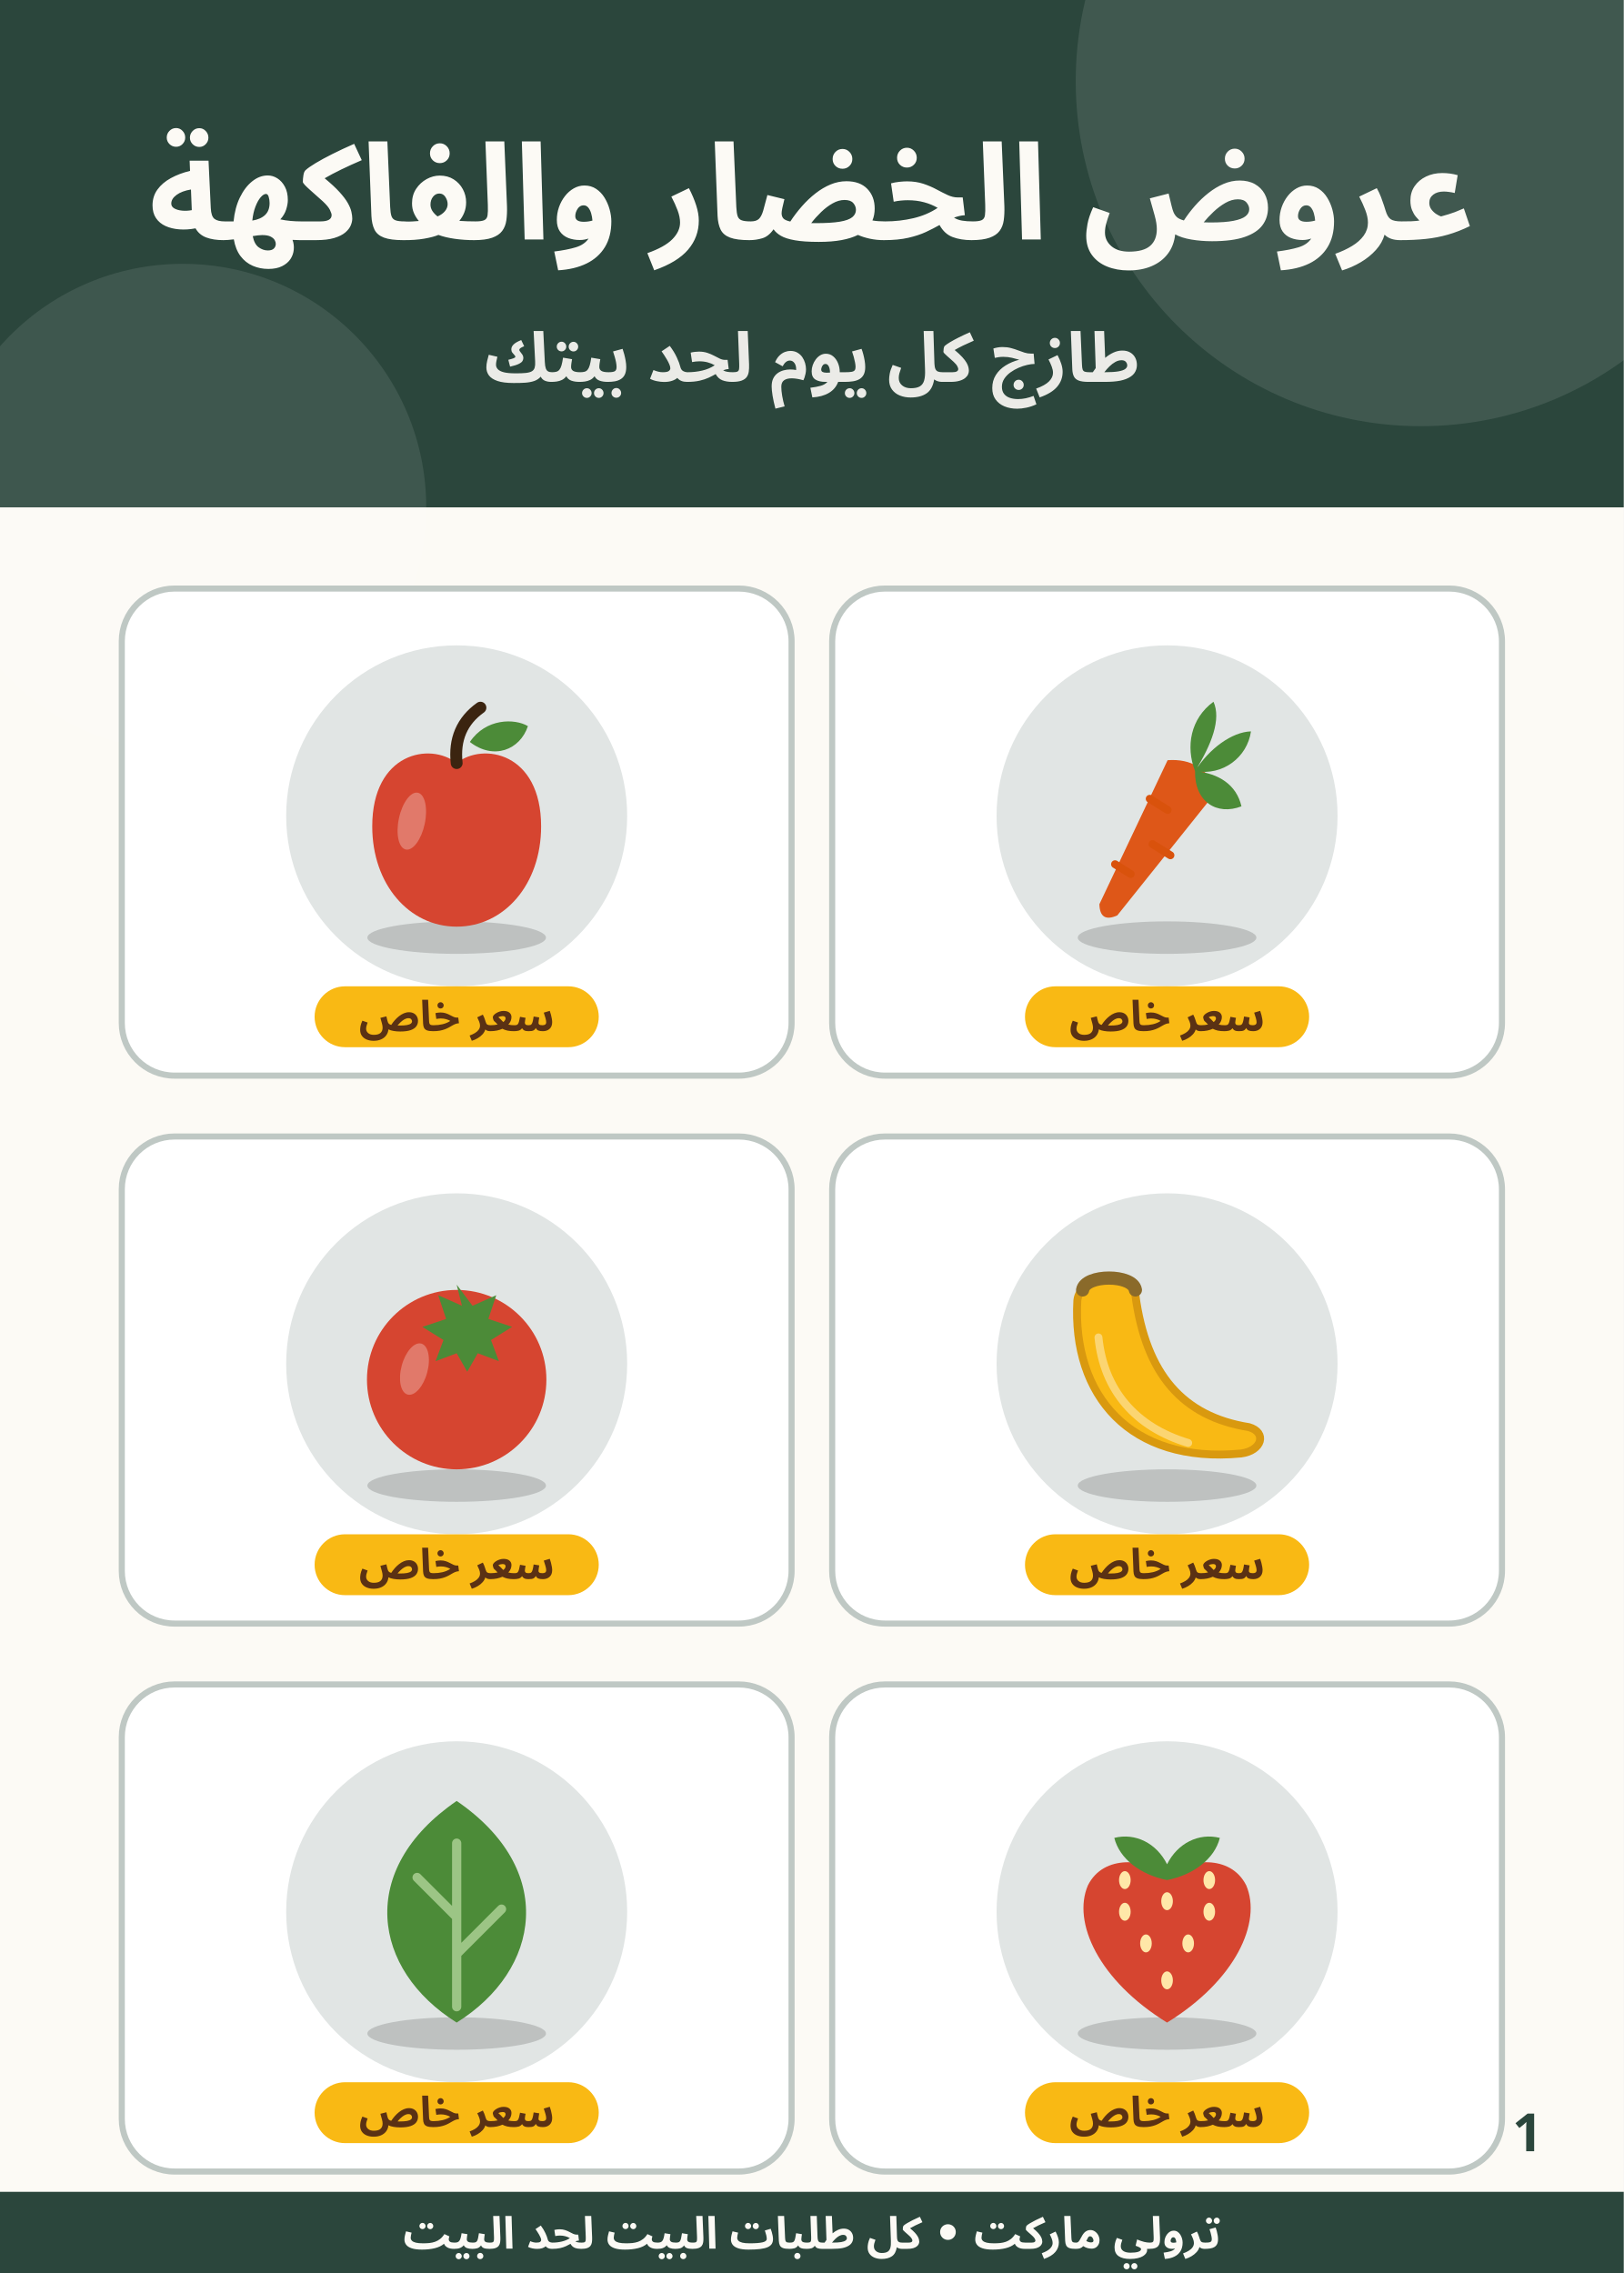
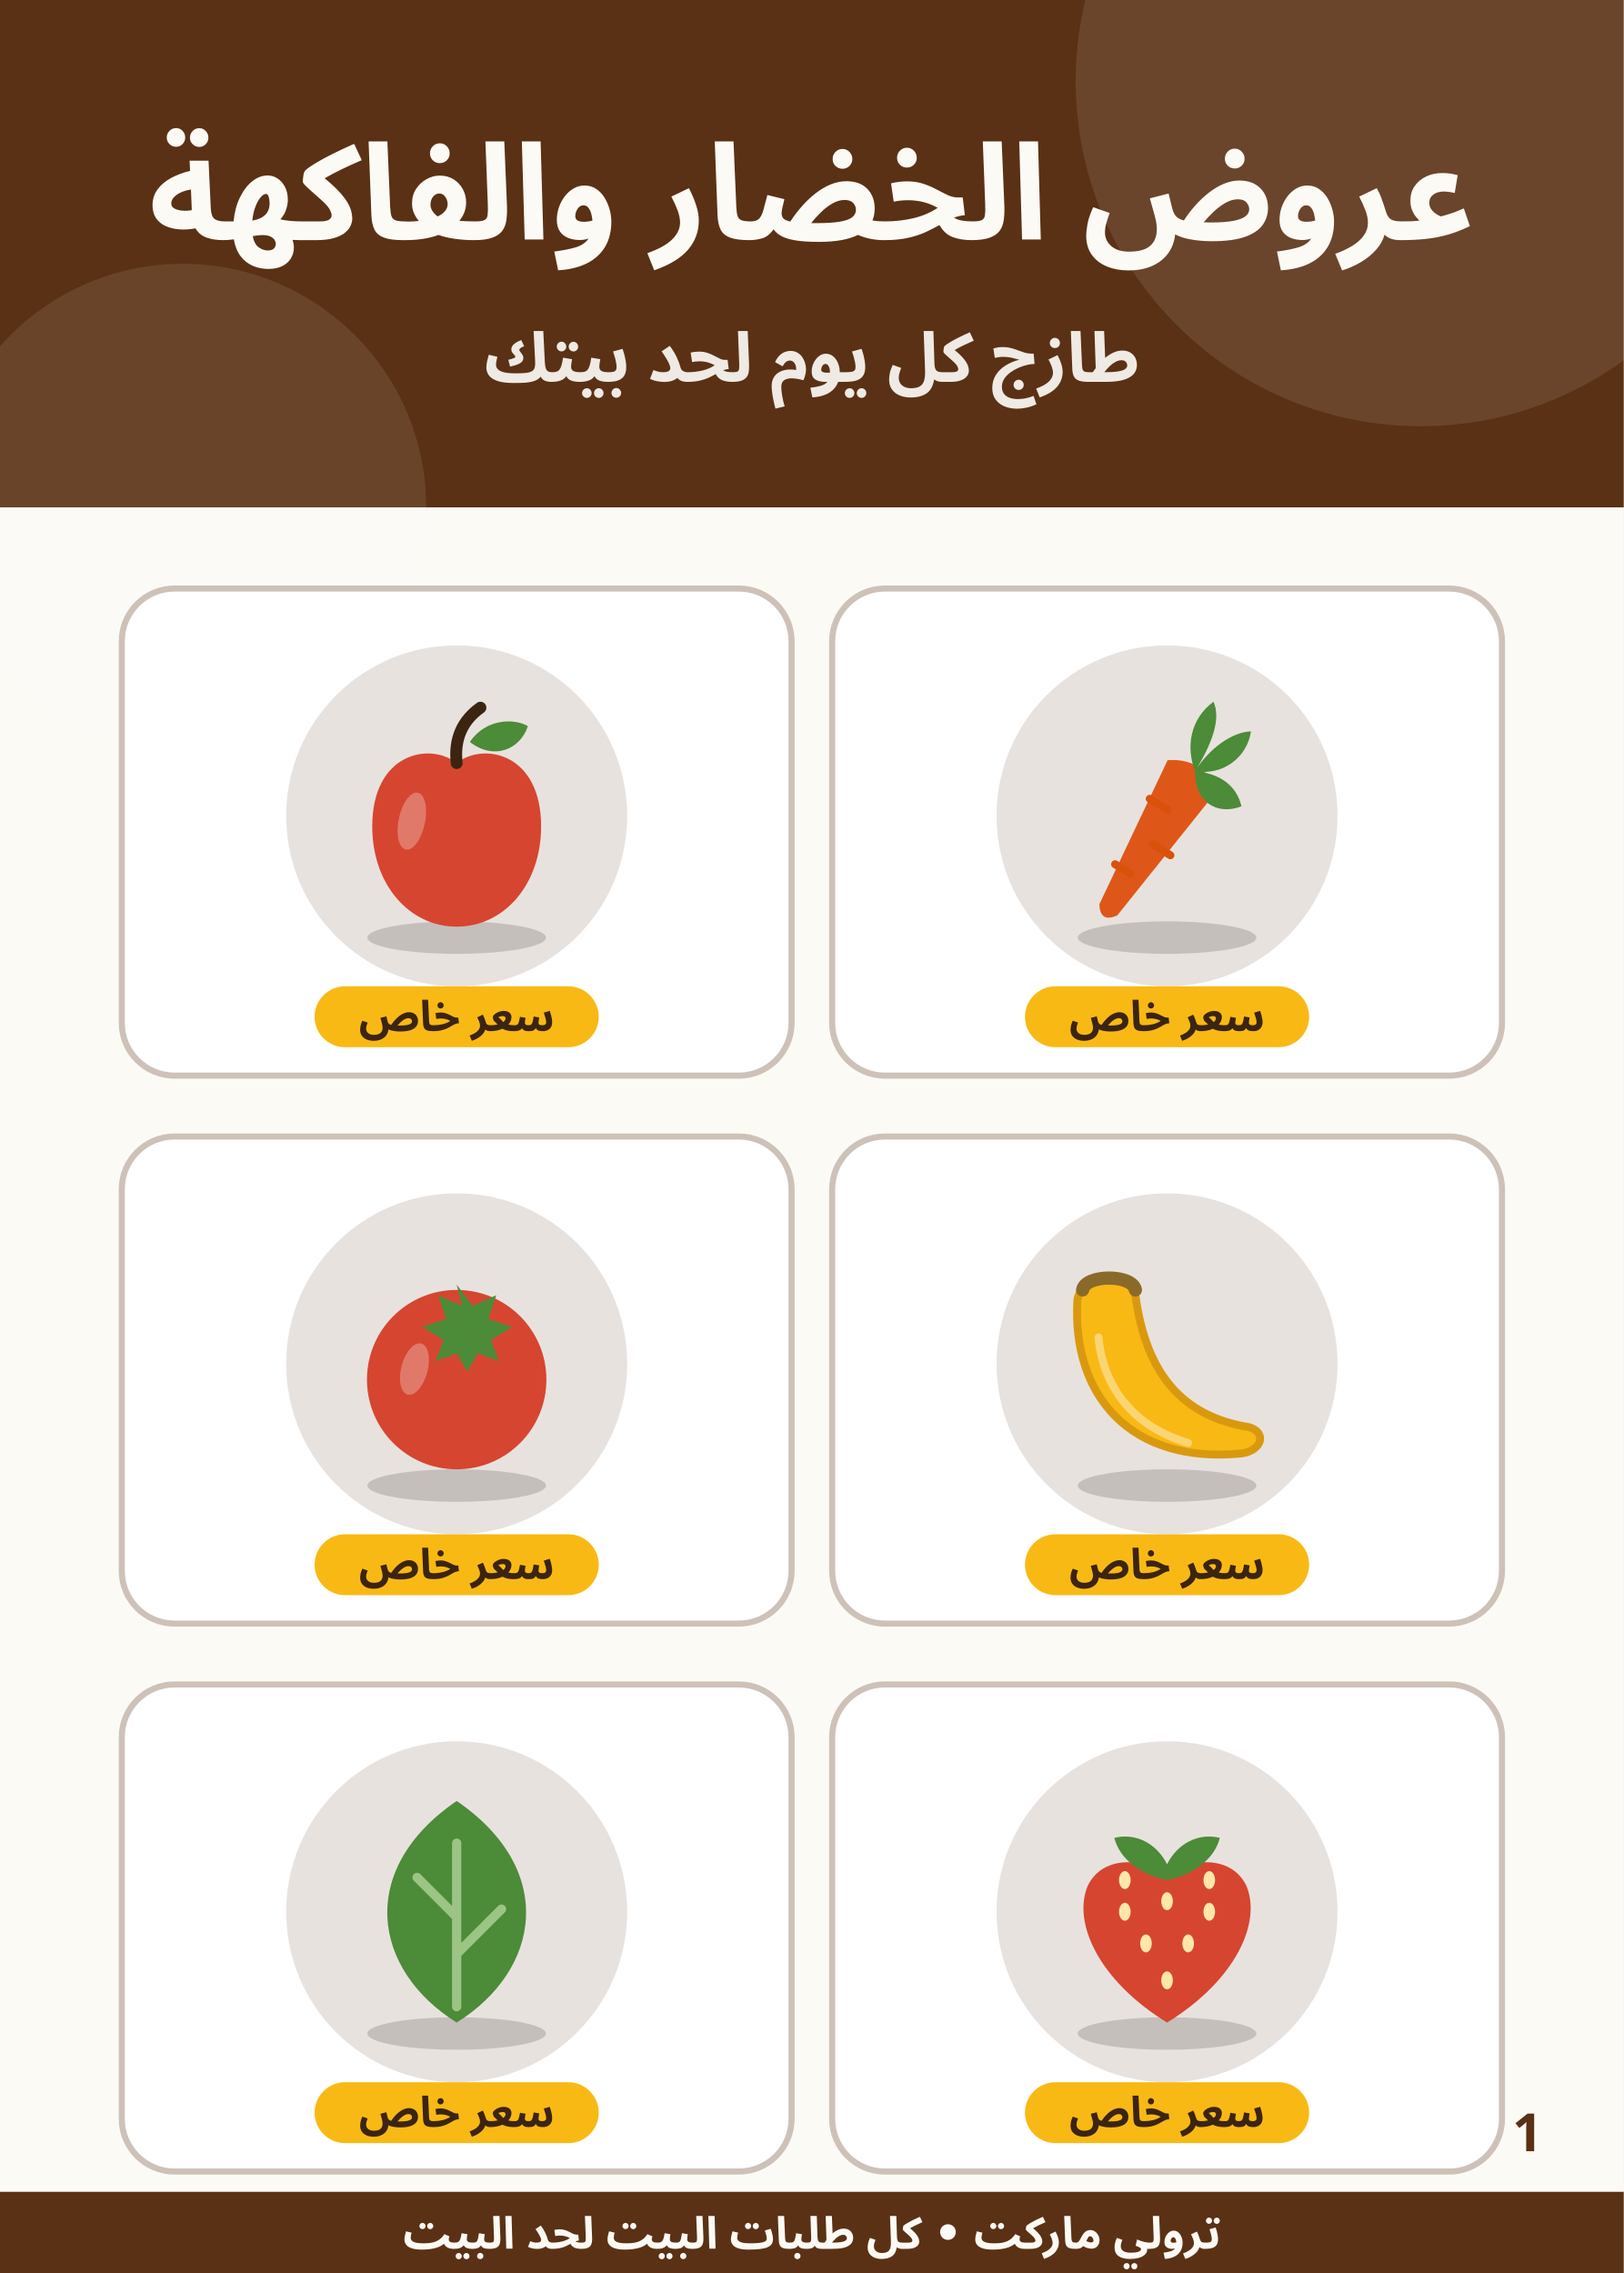
<svg xmlns="http://www.w3.org/2000/svg" viewBox="0 0 800 1120" width="800" height="1120">
  <rect width="800" height="1120" fill="#FCFAF5" />
-   <rect width="800" height="250" fill="#2B463C" />
+   <rect width="800" height="250" fill="#5A3114" />
  <circle cx="700" cy="40" r="170" fill="#fff" opacity=".10" />
  <circle cx="90" cy="250" r="120" fill="#fff" opacity=".09" />
  <text x="400" y="118" text-anchor="middle" font-family="Cairo,'Segoe UI',Tahoma,'Noto Sans Arabic','Noto Naskh Arabic','DejaVu Sans',Arial,sans-serif" font-size="66" font-weight="800" fill="#FCFAF5" direction="rtl">عروض الخضار والفاكهة</text>
  <text x="400" y="188" text-anchor="middle" font-family="Cairo,'Segoe UI',Tahoma,'Noto Sans Arabic','Noto Naskh Arabic','DejaVu Sans',Arial,sans-serif" font-size="34" font-weight="600" fill="#FCFAF5" opacity=".92" direction="rtl">طازج كل يوم لحد بيتك</text>
  <rect x="60" y="290" width="330" height="240" rx="26" fill="#fff" />
-   <rect x="60" y="290" width="330" height="240" rx="26" fill="none" stroke="#bfc8c4" stroke-width="3" />
-   <circle cx="225" cy="402" r="84" fill="#e1e5e4" />
+   <rect x="60" y="290" width="330" height="240" rx="26" fill="none" stroke="#cec1b8" stroke-width="3" />
+   <circle cx="225" cy="402" r="84" fill="#e8e2de" />
  <ellipse cx="225" cy="462" rx="44" ry="8" fill="#000" opacity=".16" />
  <g transform="translate(225 402) rotate(0) scale(1.300) translate(-50 -50)">
    <path d="M50 30C40 22 18 26 18 54c0 22 14 38 32 38s32-16 32-38C82 26 60 22 50 30z" fill="#D64530" />
    <path d="M50 30c-1-9 2-16 9-21" fill="none" stroke="#3B2410" stroke-width="4.5" stroke-linecap="round" />
    <path d="M55 22c6-9 17-9 22-6-3 9-13 13-22 6z" fill="#4C8B38" />
    <ellipse cx="33" cy="52" rx="5" ry="11" fill="#fff" opacity=".28" transform="rotate(12 33 52)" />
  </g>
  <rect x="155" y="486" width="140" height="30" rx="15" fill="#F9B914" />
-   <text x="225" y="508" text-anchor="middle" font-family="Cairo,'Segoe UI',Tahoma,'Noto Sans Arabic','Noto Naskh Arabic','DejaVu Sans',Arial,sans-serif" font-size="21" font-weight="800" fill="#5A3114" direction="rtl">سعر خاص</text>
+   <text x="225" y="508" text-anchor="middle" font-family="Cairo,'Segoe UI',Tahoma,'Noto Sans Arabic','Noto Naskh Arabic','DejaVu Sans',Arial,sans-serif" font-size="21" font-weight="800" fill="#3B2410" direction="rtl">سعر خاص</text>
  <rect x="410" y="290" width="330" height="240" rx="26" fill="#fff" />
-   <rect x="410" y="290" width="330" height="240" rx="26" fill="none" stroke="#bfc8c4" stroke-width="3" />
-   <circle cx="575" cy="402" r="84" fill="#e1e5e4" />
+   <rect x="410" y="290" width="330" height="240" rx="26" fill="none" stroke="#cec1b8" stroke-width="3" />
+   <circle cx="575" cy="402" r="84" fill="#e8e2de" />
  <ellipse cx="575" cy="462" rx="44" ry="8" fill="#000" opacity=".16" />
  <g transform="translate(575 402) rotate(0) scale(1.300) translate(-50 -50)">
    <g transform="rotate(32 50 50)">
      <path d="M39 32Q50 24 61 32L54 92Q50 98 46 92Z" fill="#DE5718" />
      <path d="M41 48h8M51 62h8M43 76h7" stroke="#D9520C" stroke-width="3" stroke-linecap="round" />
      <path d="M50 30c-8-6-12-16-8-26 6 4 8 14 8 26zM50 30c0-10 4-20 10-24 4 9 0 20-10 24zM50 30c8-4 16-4 22 2-6 8-16 8-22-2z" fill="#4C8B38" />
    </g>
  </g>
  <rect x="505" y="486" width="140" height="30" rx="15" fill="#F9B914" />
-   <text x="575" y="508" text-anchor="middle" font-family="Cairo,'Segoe UI',Tahoma,'Noto Sans Arabic','Noto Naskh Arabic','DejaVu Sans',Arial,sans-serif" font-size="21" font-weight="800" fill="#5A3114" direction="rtl">سعر خاص</text>
+   <text x="575" y="508" text-anchor="middle" font-family="Cairo,'Segoe UI',Tahoma,'Noto Sans Arabic','Noto Naskh Arabic','DejaVu Sans',Arial,sans-serif" font-size="21" font-weight="800" fill="#3B2410" direction="rtl">سعر خاص</text>
  <rect x="60" y="560" width="330" height="240" rx="26" fill="#fff" />
-   <rect x="60" y="560" width="330" height="240" rx="26" fill="none" stroke="#bfc8c4" stroke-width="3" />
-   <circle cx="225" cy="672" r="84" fill="#e1e5e4" />
+   <rect x="60" y="560" width="330" height="240" rx="26" fill="none" stroke="#cec1b8" stroke-width="3" />
+   <circle cx="225" cy="672" r="84" fill="#e8e2de" />
  <ellipse cx="225" cy="732" rx="44" ry="8" fill="#000" opacity=".16" />
  <g transform="translate(225 672) rotate(0) scale(1.300) translate(-50 -50)">
    <circle cx="50" cy="56" r="34" fill="#D64530" />
    <path d="M50 20l6 8 9-4-3 9 9 3-8 5 3 8-8-3-4 7-4-7-8 3 3-8-8-5 9-3-3-9 9 4z" fill="#4C8B38" />
    <ellipse cx="34" cy="52" rx="5" ry="10" fill="#fff" opacity=".28" transform="rotate(15 34 52)" />
  </g>
  <rect x="155" y="756" width="140" height="30" rx="15" fill="#F9B914" />
-   <text x="225" y="778" text-anchor="middle" font-family="Cairo,'Segoe UI',Tahoma,'Noto Sans Arabic','Noto Naskh Arabic','DejaVu Sans',Arial,sans-serif" font-size="21" font-weight="800" fill="#5A3114" direction="rtl">سعر خاص</text>
+   <text x="225" y="778" text-anchor="middle" font-family="Cairo,'Segoe UI',Tahoma,'Noto Sans Arabic','Noto Naskh Arabic','DejaVu Sans',Arial,sans-serif" font-size="21" font-weight="800" fill="#3B2410" direction="rtl">سعر خاص</text>
  <rect x="410" y="560" width="330" height="240" rx="26" fill="#fff" />
-   <rect x="410" y="560" width="330" height="240" rx="26" fill="none" stroke="#bfc8c4" stroke-width="3" />
-   <circle cx="575" cy="672" r="84" fill="#e1e5e4" />
+   <rect x="410" y="560" width="330" height="240" rx="26" fill="none" stroke="#cec1b8" stroke-width="3" />
+   <circle cx="575" cy="672" r="84" fill="#e8e2de" />
  <ellipse cx="575" cy="732" rx="44" ry="8" fill="#000" opacity=".16" />
  <g transform="translate(575 672) rotate(0) scale(1.300) translate(-50 -50)">
    <path d="M16 26C14 62 36 88 78 84c8-1 10-8 3-10C56 70 42 54 38 24c-1-8-21-8-22 2z" fill="#F9B914" stroke="#D9990F" stroke-width="3" stroke-linejoin="round" />
    <path d="M18 22c1-6 19-6 20 0" stroke="#8A6A2A" stroke-width="5" fill="none" stroke-linecap="round" />
    <path d="M24 40c2 20 14 34 34 40" stroke="#fff" stroke-width="3" opacity=".4" fill="none" stroke-linecap="round" />
  </g>
  <rect x="505" y="756" width="140" height="30" rx="15" fill="#F9B914" />
-   <text x="575" y="778" text-anchor="middle" font-family="Cairo,'Segoe UI',Tahoma,'Noto Sans Arabic','Noto Naskh Arabic','DejaVu Sans',Arial,sans-serif" font-size="21" font-weight="800" fill="#5A3114" direction="rtl">سعر خاص</text>
+   <text x="575" y="778" text-anchor="middle" font-family="Cairo,'Segoe UI',Tahoma,'Noto Sans Arabic','Noto Naskh Arabic','DejaVu Sans',Arial,sans-serif" font-size="21" font-weight="800" fill="#3B2410" direction="rtl">سعر خاص</text>
  <rect x="60" y="830" width="330" height="240" rx="26" fill="#fff" />
-   <rect x="60" y="830" width="330" height="240" rx="26" fill="none" stroke="#bfc8c4" stroke-width="3" />
-   <circle cx="225" cy="942" r="84" fill="#e1e5e4" />
+   <rect x="60" y="830" width="330" height="240" rx="26" fill="none" stroke="#cec1b8" stroke-width="3" />
+   <circle cx="225" cy="942" r="84" fill="#e8e2de" />
  <ellipse cx="225" cy="1002" rx="44" ry="8" fill="#000" opacity=".16" />
  <g transform="translate(225 942) rotate(0) scale(1.300) translate(-50 -50)">
    <path d="M50 92C18 72 12 34 50 8c38 26 32 64 0 84z" fill="#4C8B38" />
    <path d="M50 86V24M50 52l-15-15M50 66l17-17" stroke="#9CC585" stroke-width="3.5" fill="none" stroke-linecap="round" />
  </g>
  <rect x="155" y="1026" width="140" height="30" rx="15" fill="#F9B914" />
-   <text x="225" y="1048" text-anchor="middle" font-family="Cairo,'Segoe UI',Tahoma,'Noto Sans Arabic','Noto Naskh Arabic','DejaVu Sans',Arial,sans-serif" font-size="21" font-weight="800" fill="#5A3114" direction="rtl">سعر خاص</text>
+   <text x="225" y="1048" text-anchor="middle" font-family="Cairo,'Segoe UI',Tahoma,'Noto Sans Arabic','Noto Naskh Arabic','DejaVu Sans',Arial,sans-serif" font-size="21" font-weight="800" fill="#3B2410" direction="rtl">سعر خاص</text>
  <rect x="410" y="830" width="330" height="240" rx="26" fill="#fff" />
-   <rect x="410" y="830" width="330" height="240" rx="26" fill="none" stroke="#bfc8c4" stroke-width="3" />
-   <circle cx="575" cy="942" r="84" fill="#e1e5e4" />
+   <rect x="410" y="830" width="330" height="240" rx="26" fill="none" stroke="#cec1b8" stroke-width="3" />
+   <circle cx="575" cy="942" r="84" fill="#e8e2de" />
  <ellipse cx="575" cy="1002" rx="44" ry="8" fill="#000" opacity=".16" />
  <g transform="translate(575 942) rotate(0) scale(1.300) translate(-50 -50)">
    <path d="M50 92C24 76 14 54 20 40c6-12 22-10 30-4 8-6 24-8 30 4 6 14-4 36-30 52z" fill="#D64530" />
    <ellipse cx="34" cy="50" rx="2.2" ry="3.4" fill="#FFE7A8" />
    <ellipse cx="50" cy="46" rx="2.2" ry="3.4" fill="#FFE7A8" />
    <ellipse cx="66" cy="50" rx="2.2" ry="3.4" fill="#FFE7A8" />
    <ellipse cx="42" cy="62" rx="2.2" ry="3.4" fill="#FFE7A8" />
    <ellipse cx="58" cy="62" rx="2.2" ry="3.4" fill="#FFE7A8" />
    <ellipse cx="50" cy="76" rx="2.2" ry="3.4" fill="#FFE7A8" />
    <ellipse cx="34" cy="38" rx="2.2" ry="3.4" fill="#FFE7A8" />
    <ellipse cx="66" cy="38" rx="2.2" ry="3.4" fill="#FFE7A8" />
    <path d="M50 38c-10-2-18-8-20-16 8-2 16 2 20 10 4-8 12-12 20-10-2 8-10 14-20 16z" fill="#4C8B38" />
  </g>
  <rect x="505" y="1026" width="140" height="30" rx="15" fill="#F9B914" />
-   <text x="575" y="1048" text-anchor="middle" font-family="Cairo,'Segoe UI',Tahoma,'Noto Sans Arabic','Noto Naskh Arabic','DejaVu Sans',Arial,sans-serif" font-size="21" font-weight="800" fill="#5A3114" direction="rtl">سعر خاص</text>
-   <rect y="1080" width="800" height="40" fill="#2B463C" />
+   <text x="575" y="1048" text-anchor="middle" font-family="Cairo,'Segoe UI',Tahoma,'Noto Sans Arabic','Noto Naskh Arabic','DejaVu Sans',Arial,sans-serif" font-size="21" font-weight="800" fill="#3B2410" direction="rtl">سعر خاص</text>
+   <rect y="1080" width="800" height="40" fill="#5A3114" />
  <text x="400" y="1108" text-anchor="middle" font-family="Cairo,'Segoe UI',Tahoma,'Noto Sans Arabic','Noto Naskh Arabic','DejaVu Sans',Arial,sans-serif" font-size="22" font-weight="700" fill="#FCFAF5" direction="rtl">ترولي ماركت • كل طلبات البيت لحد البيت</text>
-   <text x="760" y="1060" text-anchor="end" font-family="Cairo,'Segoe UI',Tahoma,'Noto Sans Arabic','Noto Naskh Arabic','DejaVu Sans',Arial,sans-serif" font-size="26" font-weight="800" fill="#2B463C">1</text>
+   <text x="760" y="1060" text-anchor="end" font-family="Cairo,'Segoe UI',Tahoma,'Noto Sans Arabic','Noto Naskh Arabic','DejaVu Sans',Arial,sans-serif" font-size="26" font-weight="800" fill="#5A3114">1</text>
</svg>
